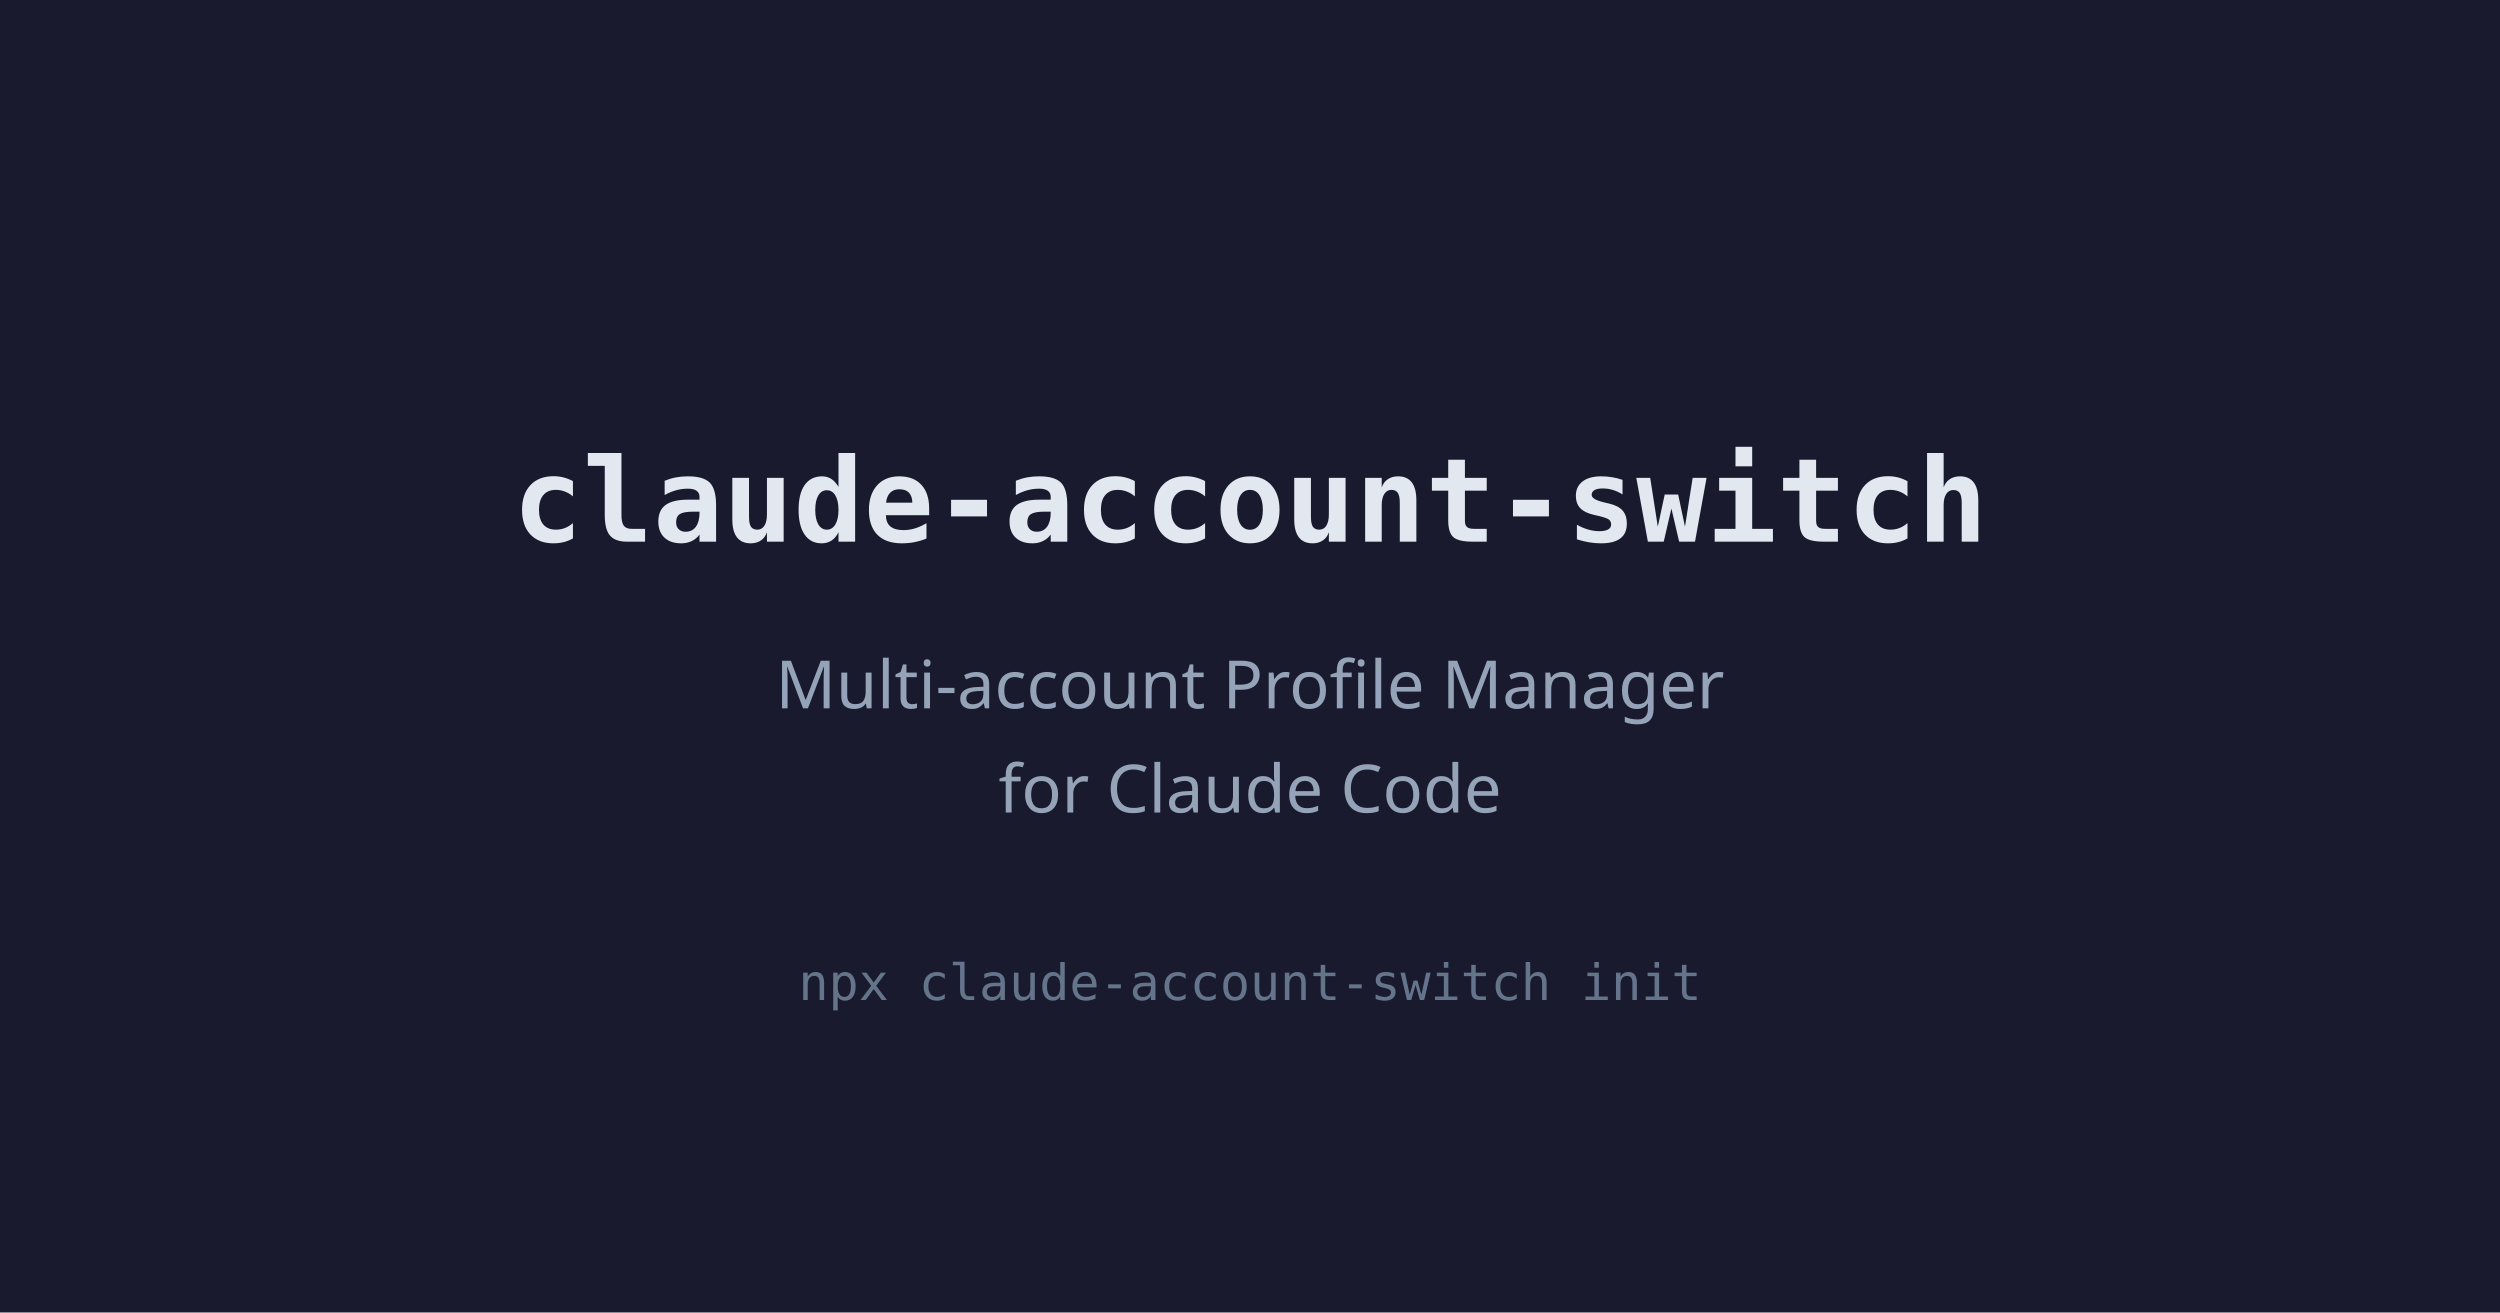
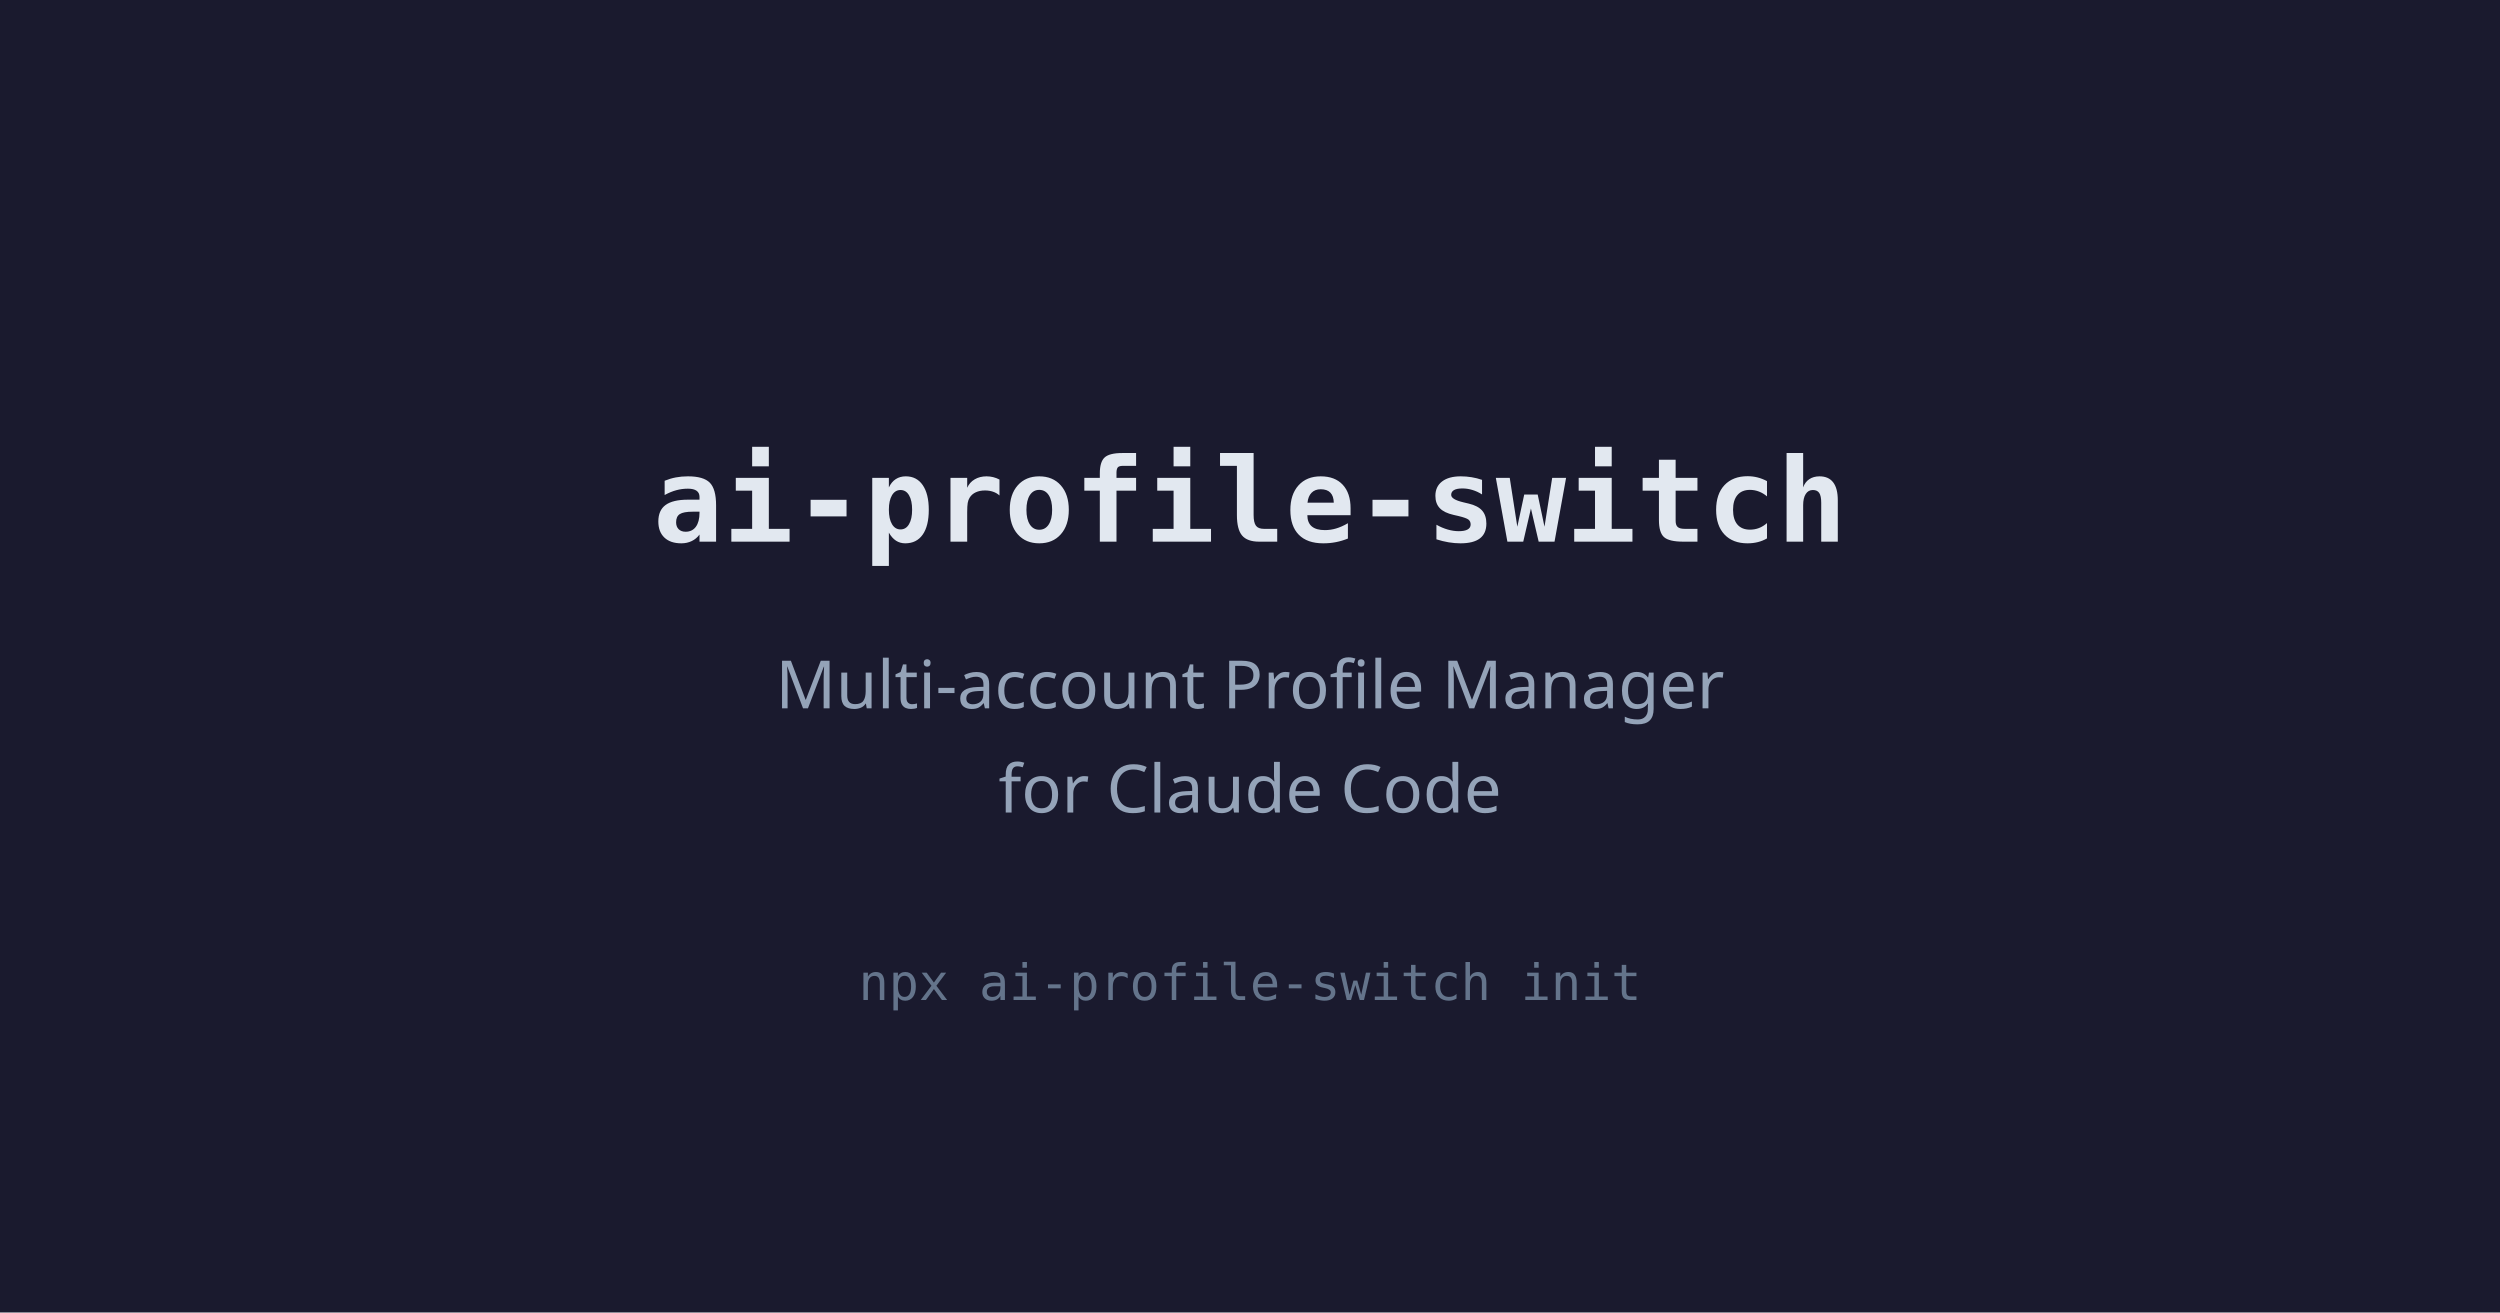
<svg xmlns="http://www.w3.org/2000/svg" width="1200" height="630">
  <rect width="1200" height="630" fill="#1a1a2e" />
-   <text x="600" y="260" text-anchor="middle" font-family="monospace" font-size="56" fill="#e2e8f0" font-weight="bold">claude-account-switch</text>
+   <text x="600" y="260" text-anchor="middle" font-family="monospace" font-size="56" fill="#e2e8f0" font-weight="bold">ai-profile-switch</text>
  <text x="600" y="340" text-anchor="middle" font-family="sans-serif" font-size="32" fill="#94a3b8">Multi-account Profile Manager</text>
  <text x="600" y="390" text-anchor="middle" font-family="sans-serif" font-size="32" fill="#94a3b8">for Claude Code</text>
-   <text x="600" y="480" text-anchor="middle" font-family="monospace" font-size="24" fill="#64748b">npx claude-account-switch init</text>
+   <text x="600" y="480" text-anchor="middle" font-family="monospace" font-size="24" fill="#64748b">npx ai-profile-switch init</text>
</svg>
